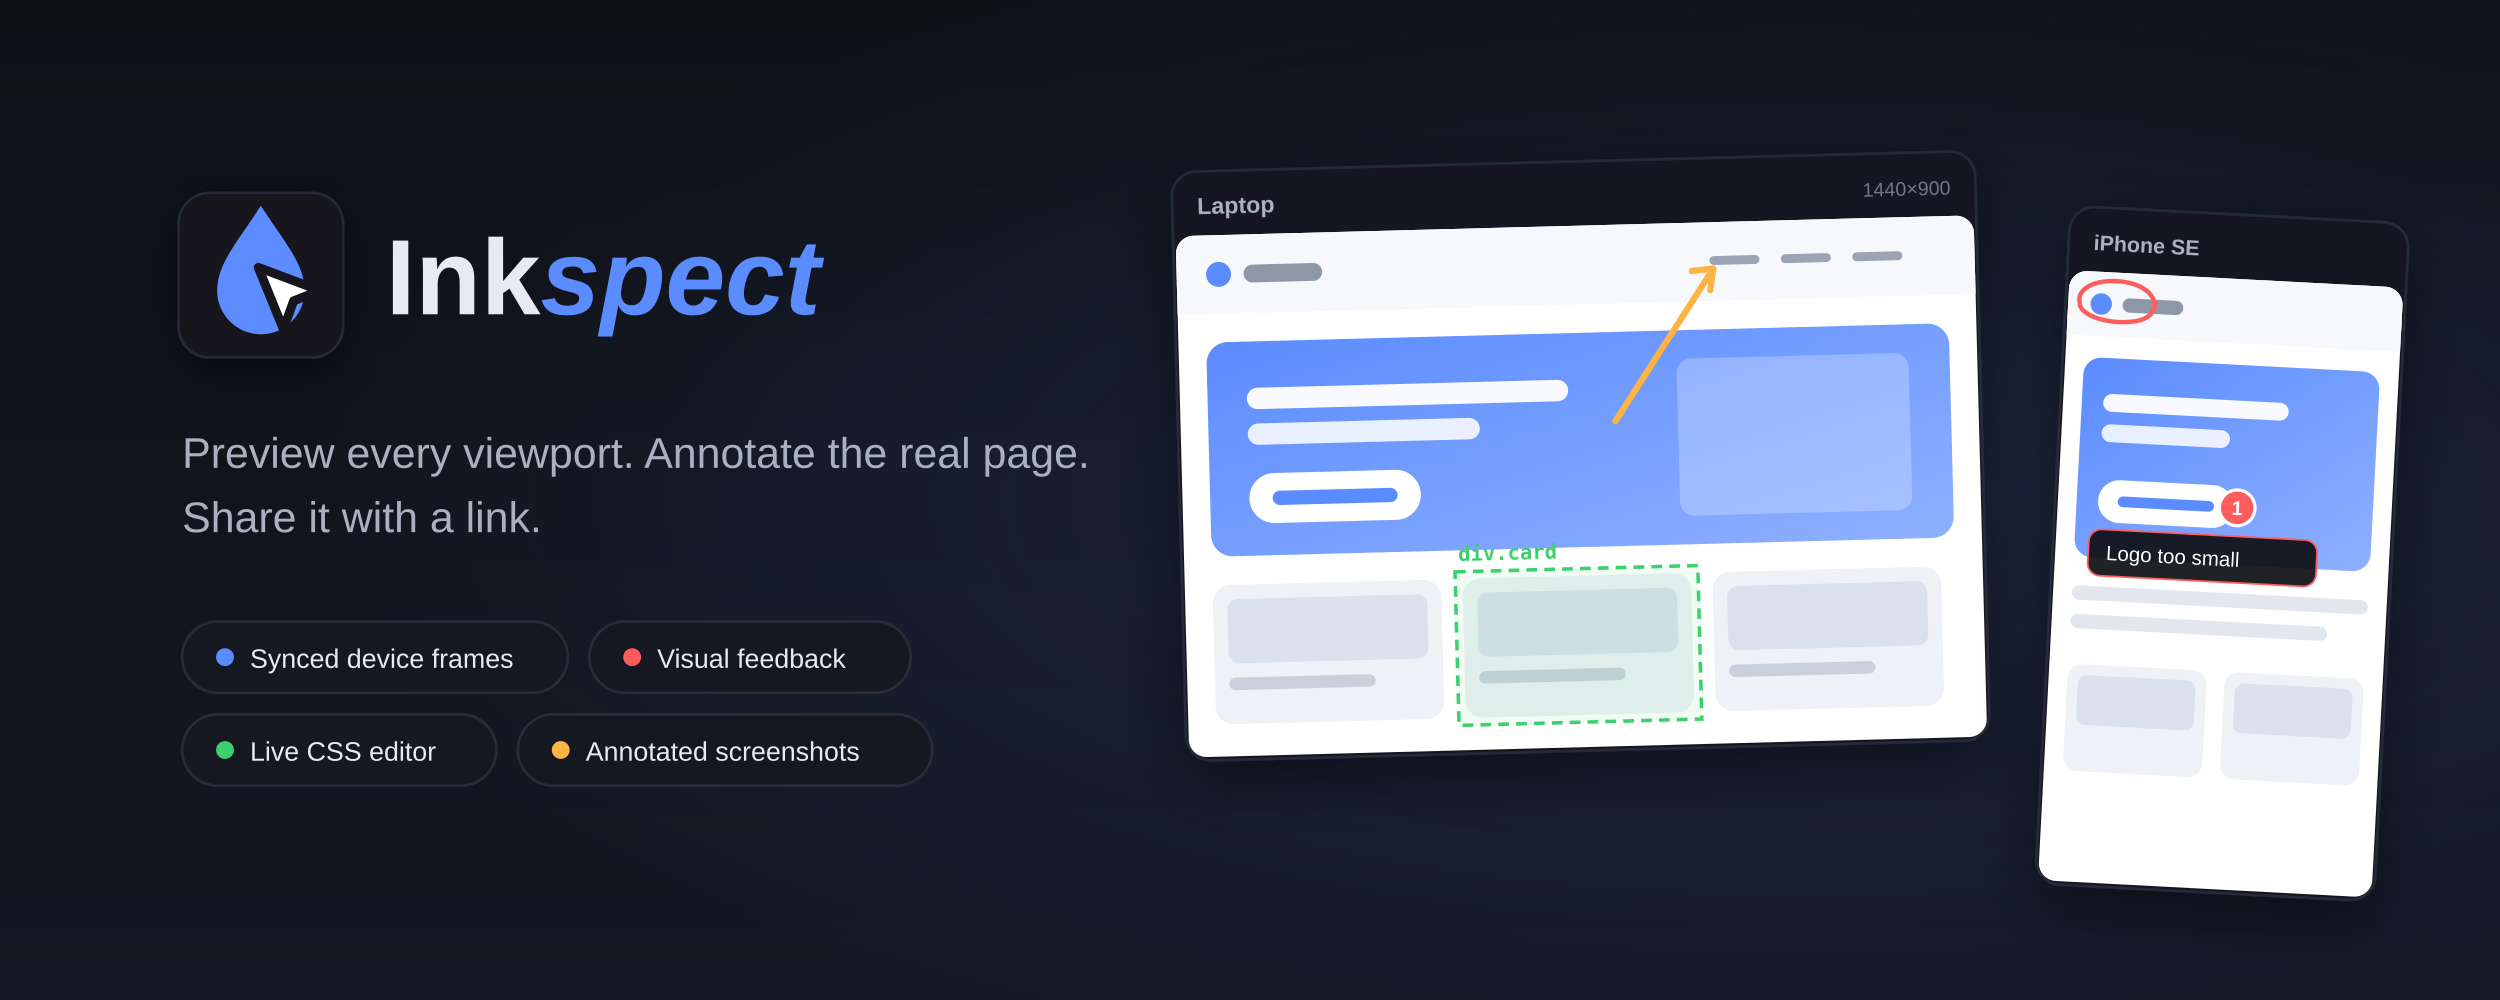
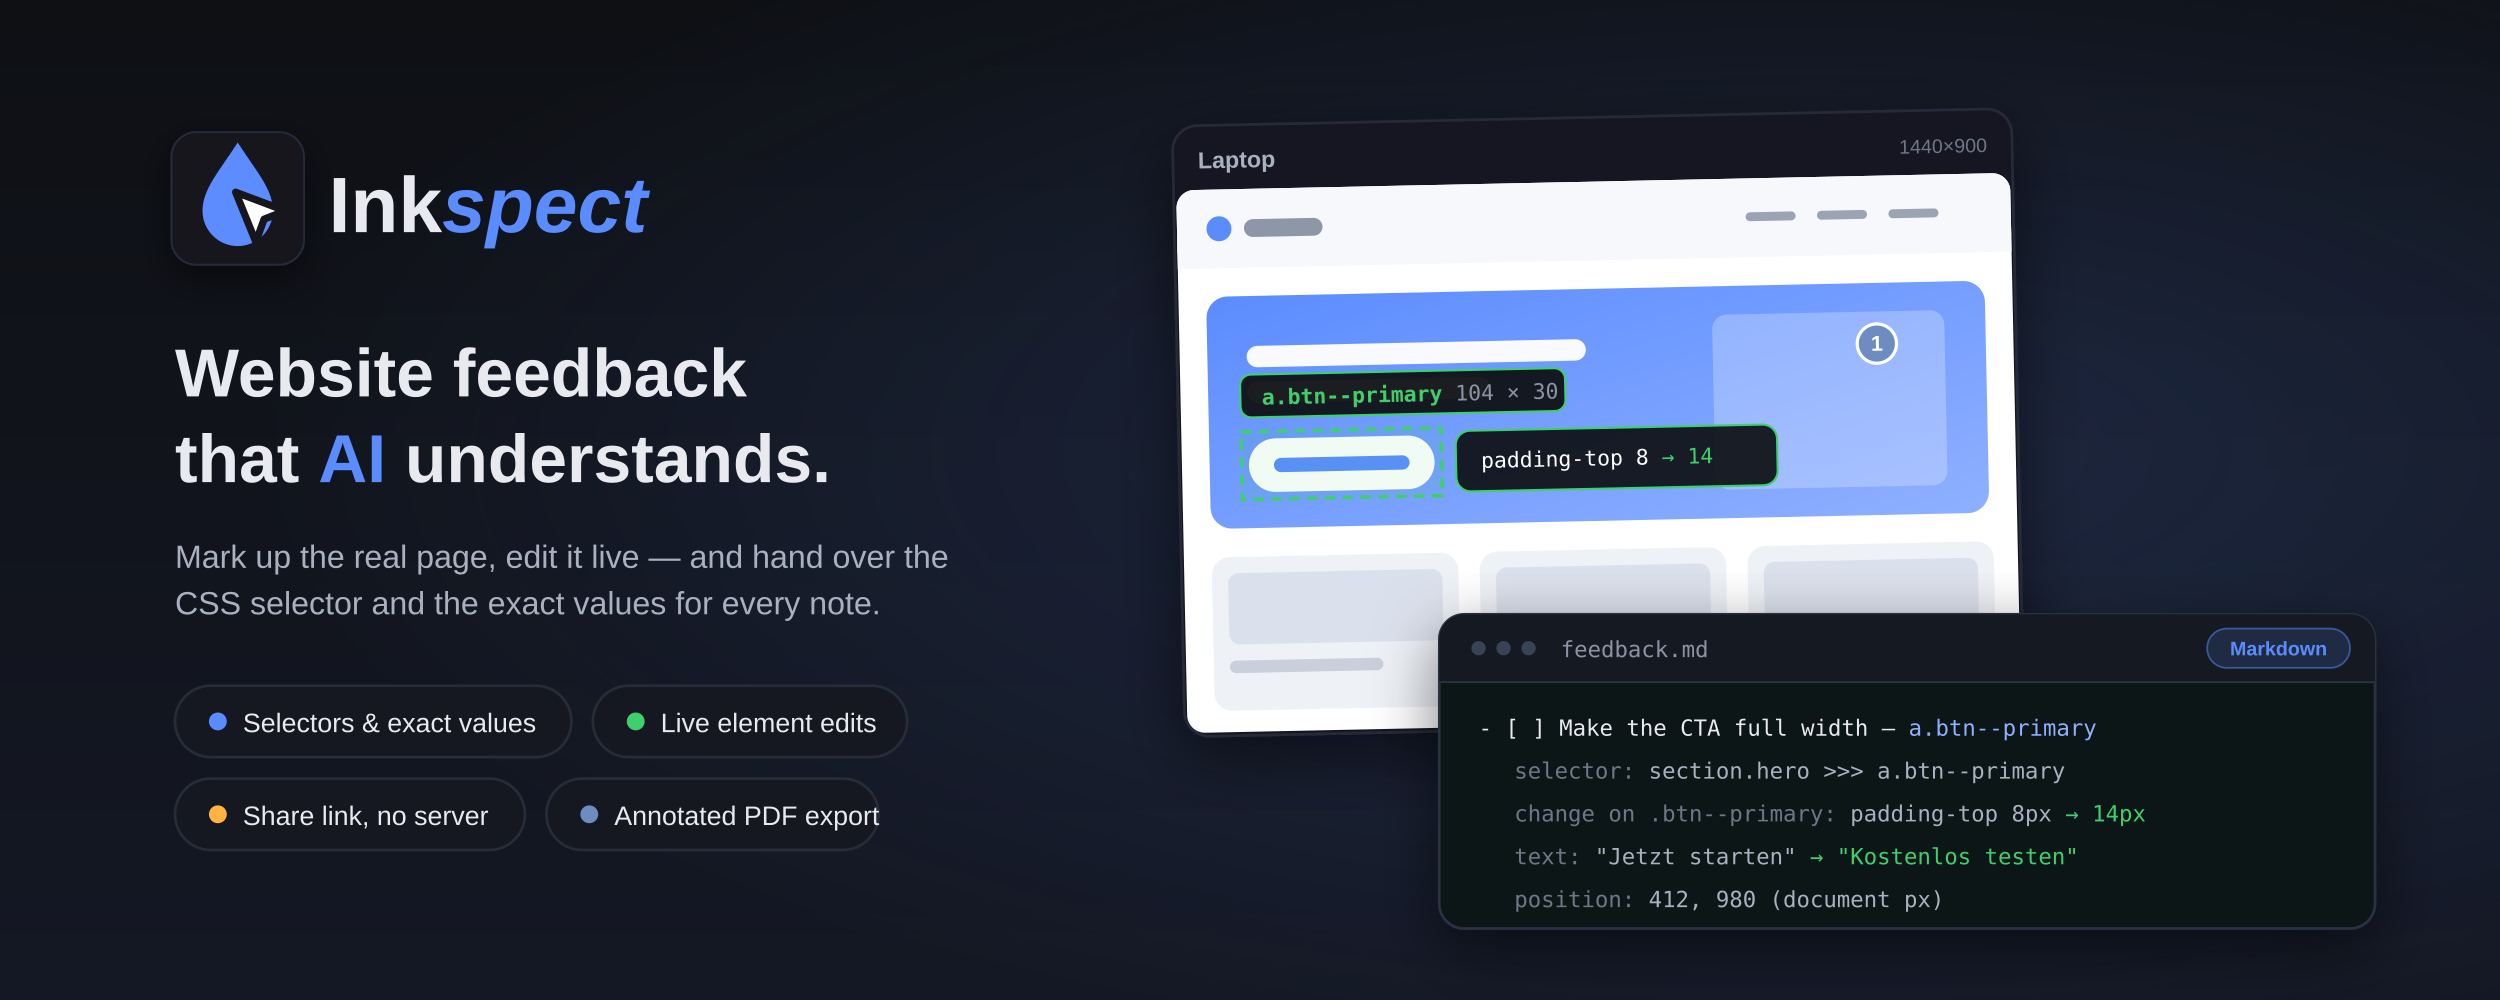
<svg xmlns="http://www.w3.org/2000/svg" viewBox="0 0 1400 560" font-family="-apple-system, 'Segoe UI', 'Helvetica Neue', Arial, sans-serif">
  <defs>
    <linearGradient id="bg" x1="0" y1="0" x2="0" y2="1">
      <stop offset="0" stop-color="#0e1014" />
      <stop offset="1" stop-color="#141824" />
    </linearGradient>
    <linearGradient id="hero" x1="0" y1="0" x2="1" y2="1">
      <stop offset="0" stop-color="#5b8cff" />
      <stop offset="1" stop-color="#8fb0ff" />
    </linearGradient>
-     <radialGradient id="glow" cx="0.72" cy="0.5" r="0.6">
-       <stop offset="0" stop-color="#5b8cff" stop-opacity="0.16" />
+     <radialGradient id="glow" cx="0.72" cy="0.45" r="0.62">
+       <stop offset="0" stop-color="#5b8cff" stop-opacity="0.17" />
      <stop offset="1" stop-color="#5b8cff" stop-opacity="0" />
    </radialGradient>
    <filter id="ds" x="-20%" y="-20%" width="140%" height="150%">
      <feDropShadow dx="0" dy="12" stdDeviation="18" flood-color="#000" flood-opacity="0.5" />
    </filter>
  </defs>
  <rect width="1400" height="560" fill="url(#bg)" />
  <rect width="1400" height="560" fill="url(#glow)" />
-   <g transform="translate(100, 108) scale(0.72)" filter="url(#ds)">
+   <g transform="translate(96, 74) scale(0.58)" filter="url(#ds)">
    <rect width="128" height="128" rx="24" fill="#12151d" stroke="#262c38" stroke-width="2" />
    <path d="M64 10C46 38 30 55 30 76a34 34 0 0 0 68 0C98 55 82 38 64 10Z" fill="#5b8cff" />
    <path d="m62 58 48 18-20.5 8L81.5 106 62 58Z" fill="#fff" stroke="#12151d" stroke-width="7" stroke-linejoin="round" />
  </g>
-   <text x="216" y="176" font-size="60" font-weight="800" fill="#e8eaf0">Ink<tspan fill="#5b8cff" font-style="italic">spect</tspan>
+   <text x="184" y="130" font-size="44" font-weight="800" fill="#e8eaf0">Ink<tspan fill="#5b8cff" font-style="italic">spect</tspan>
  </text>
-   <text x="102" y="262" font-size="24" fill="#a9b0bf">Preview every viewport. Annotate the real page.</text>
-   <text x="102" y="298" font-size="24" fill="#a9b0bf">Share it with a link.</text>
-   <rect x="102" y="348" width="216" height="40" rx="20" fill="#151820" stroke="#262c38" stroke-width="1.5" />
-   <circle cx="126" cy="368" r="5" fill="#5b8cff" />
-   <text x="140" y="374" font-size="15" fill="#e8eaf0">Synced device frames</text>
-   <rect x="330" y="348" width="180" height="40" rx="20" fill="#151820" stroke="#262c38" stroke-width="1.5" />
-   <circle cx="354" cy="368" r="5" fill="#ff5d5d" />
-   <text x="368" y="374" font-size="15" fill="#e8eaf0">Visual feedback</text>
-   <rect x="102" y="400" width="176" height="40" rx="20" fill="#151820" stroke="#262c38" stroke-width="1.5" />
-   <circle cx="126" cy="420" r="5" fill="#3ecf6e" />
-   <text x="140" y="426" font-size="15" fill="#e8eaf0">Live CSS editor</text>
-   <rect x="290" y="400" width="232" height="40" rx="20" fill="#151820" stroke="#262c38" stroke-width="1.5" />
-   <circle cx="314" cy="420" r="5" fill="#ffb340" />
-   <text x="328" y="426" font-size="15" fill="#e8eaf0">Annotated screenshots</text>
-   <g transform="rotate(-1.5, 900, 250)">
+   <text x="98" y="222" font-size="38" font-weight="800" fill="#e8eaf0">Website feedback</text>
+   <text x="98" y="270" font-size="38" font-weight="800" fill="#e8eaf0">that <tspan fill="#5b8cff">AI</tspan> understands.</text>
+   <text x="98" y="318" font-size="18" fill="#a9b0bf">Mark up the real page, edit it live — and hand over the</text>
+   <text x="98" y="344" font-size="18" fill="#a9b0bf">CSS selector and the exact values for every note.</text>
+   <rect x="98" y="384" width="222" height="40" rx="20" fill="#151820" stroke="#262c38" stroke-width="1.5" />
+   <circle cx="122" cy="404" r="5" fill="#5b8cff" />
+   <text x="136" y="410" font-size="15" fill="#e8eaf0">Selectors &amp; exact values</text>
+   <rect x="332" y="384" width="176" height="40" rx="20" fill="#151820" stroke="#262c38" stroke-width="1.5" />
+   <circle cx="356" cy="404" r="5" fill="#3ecf6e" />
+   <text x="370" y="410" font-size="15" fill="#e8eaf0">Live element edits</text>
+   <rect x="98" y="436" width="196" height="40" rx="20" fill="#151820" stroke="#262c38" stroke-width="1.5" />
+   <circle cx="122" cy="456" r="5" fill="#ffb340" />
+   <text x="136" y="462" font-size="15" fill="#e8eaf0">Share link, no server</text>
+   <rect x="306" y="436" width="186" height="40" rx="20" fill="#151820" stroke="#262c38" stroke-width="1.5" />
+   <circle cx="330" cy="456" r="5" fill="#6d8cc0" />
+   <text x="344" y="462" font-size="15" fill="#e8eaf0">Annotated PDF export</text>
+   <g transform="rotate(-1.2, 880, 240)">
    <g filter="url(#ds)">
-       <rect x="660" y="90" width="450" height="330" rx="14" fill="#151820" stroke="#262c38" stroke-width="1.5" />
+       <rect x="660" y="66" width="470" height="342" rx="14" fill="#151820" stroke="#262c38" stroke-width="1.5" />
    </g>
-     <text x="674" y="114" font-size="13" font-weight="600" fill="#a9b0bf">Laptop</text>
-     <text x="1096" y="114" font-size="11" fill="#6f7686" text-anchor="end">1440×900</text>
-     <rect x="661.5" y="126" width="447" height="292" rx="10" fill="#ffffff" />
-     <rect x="661.5" y="126" width="447" height="44" rx="10" fill="#f6f8fc" />
-     <rect x="661.5" y="152" width="447" height="18" fill="#f6f8fc" />
-     <circle cx="685" cy="148" r="7" fill="#5b8cff" />
-     <rect x="699" y="143" width="44" height="10" rx="5" fill="#8d97a8" />
-     <rect x="960" y="145" width="28" height="5" rx="2.5" fill="#9aa4b5" />
-     <rect x="1000" y="145" width="28" height="5" rx="2.5" fill="#9aa4b5" />
-     <rect x="1040" y="145" width="28" height="5" rx="2.5" fill="#9aa4b5" />
-     <rect x="677" y="186" width="416" height="120" rx="12" fill="url(#hero)" />
-     <rect x="699" y="212" width="180" height="12" rx="6" fill="#fff" opacity="0.95" />
-     <rect x="699" y="232" width="130" height="12" rx="6" fill="#fff" opacity="0.85" />
-     <rect x="699" y="260" width="96" height="28" rx="14" fill="#fff" />
-     <rect x="712" y="270" width="70" height="8" rx="4" fill="#5b8cff" />
-     <rect x="940" y="202" width="130" height="88" rx="8" fill="#ffffff" opacity="0.25" />
-     <rect x="677" y="322" width="128" height="78" rx="10" fill="#eef1f6" />
-     <rect x="685" y="330" width="112" height="36" rx="6" fill="#dbe1ec" />
-     <rect x="685" y="374" width="82" height="7" rx="3.5" fill="#c9d0dc" />
-     <rect x="817" y="322" width="128" height="78" rx="10" fill="#eef1f6" />
-     <rect x="825" y="330" width="112" height="36" rx="6" fill="#dbe1ec" />
-     <rect x="825" y="374" width="82" height="7" rx="3.5" fill="#c9d0dc" />
-     <rect x="957" y="322" width="128" height="78" rx="10" fill="#eef1f6" />
-     <rect x="965" y="330" width="112" height="36" rx="6" fill="#dbe1ec" />
-     <rect x="965" y="374" width="82" height="7" rx="3.5" fill="#c9d0dc" />
-     <rect x="813" y="318" width="136" height="86" fill="#3ecf6e" fill-opacity="0.08" stroke="#3ecf6e" stroke-width="2" stroke-dasharray="6 4" />
-     <text x="815" y="312" font-size="11.5" font-weight="700" fill="#3ecf6e" font-family="ui-monospace, Menlo, monospace">div.card</text>
-     <path d="M 905,236 L 962,152" fill="none" stroke="#ffb340" stroke-width="3.5" stroke-linecap="round" />
-     <path d="M 950,153 L 962,152 L 960,164" fill="none" stroke="#ffb340" stroke-width="3.5" stroke-linecap="round" stroke-linejoin="round" />
+     <text x="674" y="90" font-size="13" font-weight="600" fill="#a9b0bf">Laptop</text>
+     <text x="1116" y="90" font-size="11" fill="#6f7686" text-anchor="end">1440×900</text>
+     <rect x="661.5" y="102" width="467" height="304" rx="10" fill="#ffffff" />
+     <rect x="661.5" y="102" width="467" height="44" rx="10" fill="#f6f8fc" />
+     <rect x="661.5" y="128" width="467" height="18" fill="#f6f8fc" />
+     <circle cx="685" cy="124" r="7" fill="#5b8cff" />
+     <rect x="699" y="119" width="44" height="10" rx="5" fill="#8d97a8" />
+     <rect x="980" y="121" width="28" height="5" rx="2.5" fill="#9aa4b5" />
+     <rect x="1020" y="121" width="28" height="5" rx="2.5" fill="#9aa4b5" />
+     <rect x="1060" y="121" width="28" height="5" rx="2.5" fill="#9aa4b5" />
+     <rect x="677" y="162" width="436" height="130" rx="12" fill="url(#hero)" />
+     <rect x="699" y="190" width="190" height="12" rx="6" fill="#fff" opacity="0.95" />
+     <rect x="699" y="210" width="136" height="12" rx="6" fill="#fff" opacity="0.85" />
+     <rect x="699" y="242" width="104" height="30" rx="15" fill="#fff" />
+     <rect x="713" y="253" width="76" height="8" rx="4" fill="#5b8cff" />
+     <rect x="960" y="178" width="130" height="98" rx="8" fill="#ffffff" opacity="0.25" />
+     <rect x="677" y="308" width="138" height="86" rx="10" fill="#eef1f6" />
+     <rect x="686" y="317" width="120" height="40" rx="6" fill="#dbe1ec" />
+     <rect x="686" y="366" width="86" height="7" rx="3.5" fill="#c9d0dc" />
+     <rect x="827" y="308" width="138" height="86" rx="10" fill="#eef1f6" />
+     <rect x="836" y="317" width="120" height="40" rx="6" fill="#dbe1ec" />
+     <rect x="836" y="366" width="86" height="7" rx="3.5" fill="#c9d0dc" />
+     <rect x="977" y="308" width="138" height="86" rx="10" fill="#eef1f6" />
+     <rect x="986" y="317" width="120" height="40" rx="6" fill="#dbe1ec" />
+     <rect x="986" y="366" width="86" height="7" rx="3.5" fill="#c9d0dc" />
+     <rect x="695" y="238" width="112" height="38" fill="#3ecf6e" fill-opacity="0.08" stroke="#3ecf6e" stroke-width="2" stroke-dasharray="6 4" />
+     <rect x="695" y="206" width="182" height="24" rx="6" fill="rgba(14,16,20,0.94)" stroke="#3ecf6e" stroke-width="1.2" />
+     <text x="707" y="223" font-size="12" font-weight="700" fill="#3ecf6e" font-family="ui-monospace, Menlo, monospace">a.btn--primary <tspan fill="#8b93a5" font-weight="400">104 × 30</tspan>
+     </text>
+     <rect x="815" y="240" width="180" height="34" rx="8" fill="rgba(14,16,20,0.92)" stroke="#3ecf6e" stroke-width="1.2" />
+     <text x="829" y="261" font-size="12" fill="#fff" font-family="ui-monospace, Menlo, monospace">padding-top 8 <tspan fill="#3ecf6e">→ 14</tspan>
+     </text>
+     <circle cx="1052" cy="196" r="11" fill="#6d8cc0" stroke="#fff" stroke-width="1.8" />
+     <text x="1052" y="200" font-size="12" font-weight="700" fill="#fff" text-anchor="middle">1</text>
  </g>
-   <g transform="rotate(3, 1245, 300)">
-     <g filter="url(#ds)">
-       <rect x="1150" y="120" width="190" height="380" rx="14" fill="#151820" stroke="#262c38" stroke-width="1.5" />
-     </g>
-     <text x="1164" y="144" font-size="12" font-weight="600" fill="#a9b0bf">iPhone SE</text>
-     <rect x="1151.5" y="156" width="187" height="342" rx="10" fill="#ffffff" />
-     <rect x="1151.5" y="156" width="187" height="36" rx="10" fill="#f6f8fc" />
-     <rect x="1151.5" y="176" width="187" height="16" fill="#f6f8fc" />
-     <circle cx="1170" cy="174" r="6" fill="#5b8cff" />
-     <rect x="1182" y="170" width="34" height="8" rx="4" fill="#8d97a8" />
-     <rect x="1162" y="204" width="166" height="112" rx="10" fill="url(#hero)" />
-     <rect x="1174" y="224" width="104" height="10" rx="5" fill="#fff" opacity="0.95" />
-     <rect x="1174" y="241" width="72" height="10" rx="5" fill="#fff" opacity="0.85" />
-     <rect x="1174" y="272" width="76" height="24" rx="12" fill="#fff" />
-     <rect x="1185" y="281" width="54" height="6" rx="3" fill="#5b8cff" />
-     <rect x="1162" y="332" width="166" height="8" rx="4" fill="#e2e6ee" />
-     <rect x="1162" y="348" width="144" height="8" rx="4" fill="#e2e6ee" />
-     <rect x="1162" y="376" width="78" height="60" rx="8" fill="#eef1f6" />
-     <rect x="1168" y="382" width="66" height="28" rx="5" fill="#dbe1ec" />
-     <rect x="1250" y="376" width="78" height="60" rx="8" fill="#eef1f6" />
-     <rect x="1256" y="382" width="66" height="28" rx="5" fill="#dbe1ec" />
-     <path d="M 1158,174 C 1155,164 1172,158 1188,162 C 1202,166 1204,178 1192,182 C 1178,186 1160,182 1158,175" fill="none" stroke="#ff5d5d" stroke-width="2.5" stroke-linecap="round" />
-     <circle cx="1252" cy="284" r="10" fill="#ff5d5d" stroke="#fff" stroke-width="1.8" />
-     <text x="1252" y="288" font-size="11" font-weight="700" fill="#fff" text-anchor="middle">1</text>
-     <rect x="1170" y="300" width="128" height="26" rx="7" fill="rgba(14,16,20,0.92)" stroke="#ff5d5d" />
-     <text x="1180" y="317" font-size="11.5" fill="#fff">Logo too small</text>
+   <g filter="url(#ds)">
+     <rect x="806" y="344" width="524" height="176" rx="14" fill="#0f1218" stroke="#2c3342" stroke-width="1.5" />
  </g>
+   <rect x="806" y="344" width="524" height="38" rx="14" fill="#151a22" />
+   <rect x="806" y="368" width="524" height="14" fill="#151a22" />
+   <line x1="806" y1="382" x2="1330" y2="382" stroke="#2c3342" />
+   <circle cx="828" cy="363" r="4" fill="#3a4356" />
+   <circle cx="842" cy="363" r="4" fill="#3a4356" />
+   <circle cx="856" cy="363" r="4" fill="#3a4356" />
+   <text x="874" y="368" font-size="12.5" fill="#8b93a5" font-family="ui-monospace, Menlo, monospace">feedback.md</text>
+   <rect x="1236" y="352" width="80" height="22" rx="11" fill="#5b8cff" fill-opacity="0.15" stroke="#5b8cff" stroke-opacity="0.5" />
+   <text x="1276" y="367" font-size="11" font-weight="600" fill="#5b8cff" text-anchor="middle">Markdown</text>
+   <text x="828" y="412" font-size="12.5" font-family="ui-monospace, Menlo, monospace" fill="#e8eaf0">- [ ] Make the CTA full width — <tspan fill="#8fb0ff">a.btn--primary</tspan>
+   </text>
+   <text x="848" y="436" font-size="12.5" font-family="ui-monospace, Menlo, monospace" fill="#6f7686">selector: <tspan fill="#a9b0bf">section.hero &gt;&gt;&gt; a.btn--primary</tspan>
+   </text>
+   <text x="848" y="460" font-size="12.5" font-family="ui-monospace, Menlo, monospace" fill="#6f7686">change on .btn--primary: <tspan fill="#a9b0bf">padding-top 8px</tspan>
+     <tspan fill="#3ecf6e">→ 14px</tspan>
+   </text>
+   <text x="848" y="484" font-size="12.5" font-family="ui-monospace, Menlo, monospace" fill="#6f7686">text: <tspan fill="#a9b0bf">"Jetzt starten"</tspan>
+     <tspan fill="#3ecf6e">→ "Kostenlos testen"</tspan>
+   </text>
+   <text x="848" y="508" font-size="12.5" font-family="ui-monospace, Menlo, monospace" fill="#6f7686">position: <tspan fill="#a9b0bf">412, 980 (document px)</tspan>
+   </text>
</svg>
